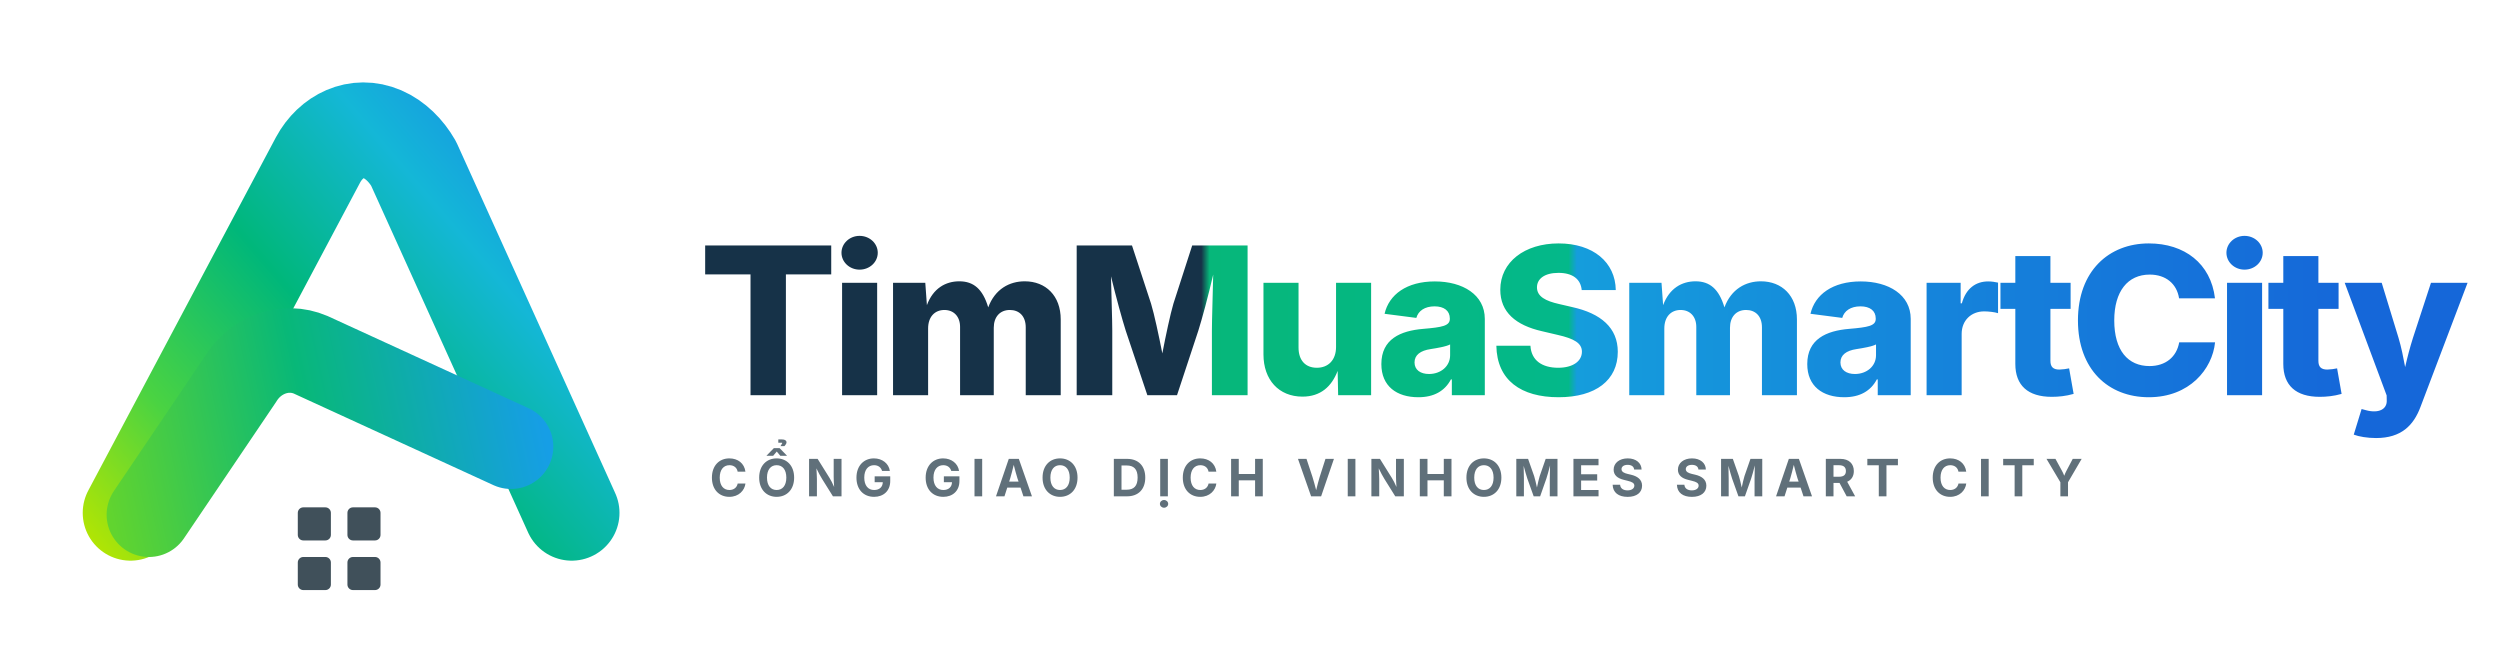
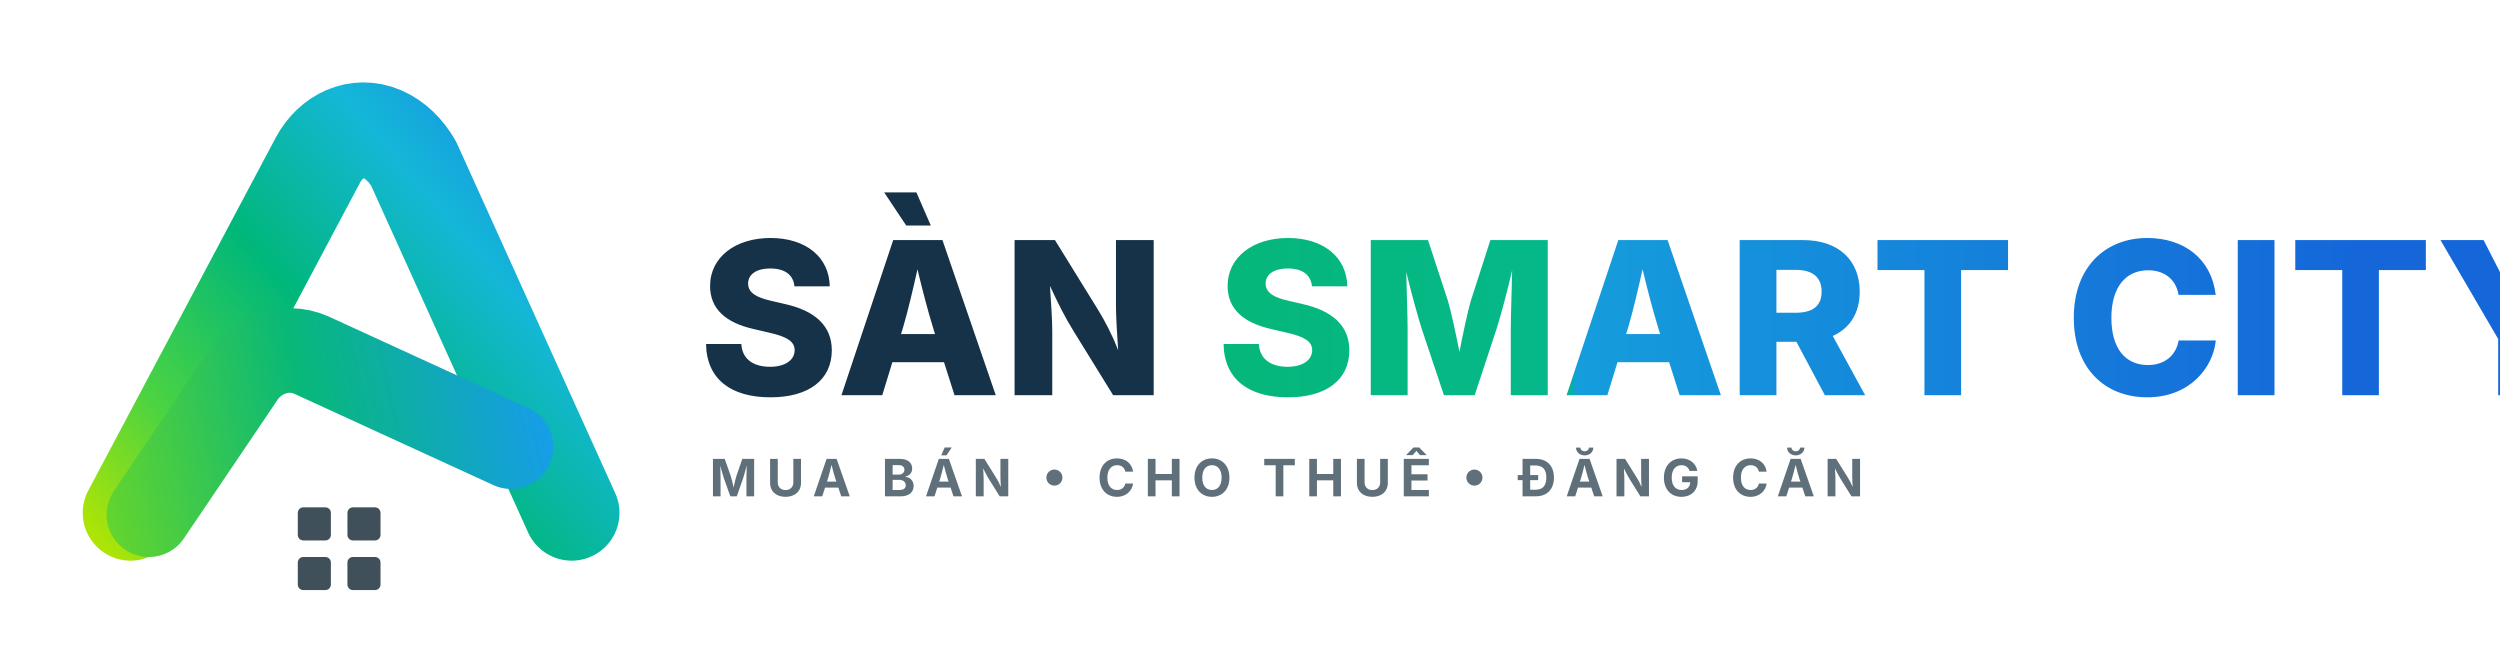
<svg xmlns="http://www.w3.org/2000/svg" width="1360" height="360" viewBox="0 0 1360 360" role="img" aria-labelledby="title desc">
  <defs>
    <linearGradient id="roof" x1="38" y1="292" x2="304" y2="65" gradientUnits="userSpaceOnUse">
      <stop offset="0" stop-color="#B7E600" />
      <stop offset=".23" stop-color="#4AD342" />
      <stop offset=".5" stop-color="#00B77A" />
      <stop offset=".76" stop-color="#14B7D7" />
      <stop offset="1" stop-color="#1787E8" />
    </linearGradient>
    <linearGradient id="bar" x1="52" y1="275" x2="287" y2="224" gradientUnits="userSpaceOnUse">
      <stop offset="0" stop-color="#61D42F" />
      <stop offset=".48" stop-color="#08B878" />
      <stop offset="1" stop-color="#169EE6" />
    </linearGradient>
    <linearGradient id="word" x1="372" y1="0" x2="1280" y2="0" gradientUnits="userSpaceOnUse">
      <stop offset="0" stop-color="#163248" />
      <stop offset=".31" stop-color="#163248" />
      <stop offset=".315" stop-color="#06B77A" />
      <stop offset=".53" stop-color="#04B88A" />
      <stop offset=".535" stop-color="#159DDC" />
      <stop offset="1" stop-color="#1567D9" />
    </linearGradient>
  </defs>
  <g transform="translate(8,5)">
    <path d="M63 274 L165 82 C172 69 186 62 200 68 C207 71 213 77 217 84 L303 274" fill="none" stroke="url(#roof)" stroke-width="52" stroke-linecap="round" stroke-linejoin="round" />
    <path d="M73 275 L123 201 C131 188 147 182 161 188 L270 238" fill="none" stroke="url(#bar)" stroke-width="46" stroke-linecap="round" stroke-linejoin="round" />
    <g fill="#40505A">
      <rect x="154" y="271" width="18" height="18" rx="3" />
      <rect x="181" y="271" width="18" height="18" rx="3" />
      <rect x="154" y="298" width="18" height="18" rx="3" />
      <rect x="181" y="298" width="18" height="18" rx="3" />
    </g>
  </g>
-   <text x="380" y="215" fill="url(#word)" font-family="Inter, Arial, Helvetica, sans-serif" font-size="112" font-weight="760" letter-spacing="-4">TimMuaSmartCity</text>
-   <text x="386" y="270" fill="#60707A" font-family="Inter, Arial, Helvetica, sans-serif" font-size="28" font-weight="650" letter-spacing="5">CỔNG GIAO DỊCH VINHOMES SMART CITY</text>
+   <text x="380" y="215" fill="url(#word)" font-family="Inter, Arial, Helvetica, sans-serif" font-size="116" font-weight="800" letter-spacing="1">SÀN SMART CITY</text>
+   <text x="386" y="270" fill="#60707A" font-family="Inter, Arial, Helvetica, sans-serif" font-size="28" font-weight="650" letter-spacing="5">MUA BÁN • CHO THUÊ • ĐĂNG CĂN</text>
</svg>
